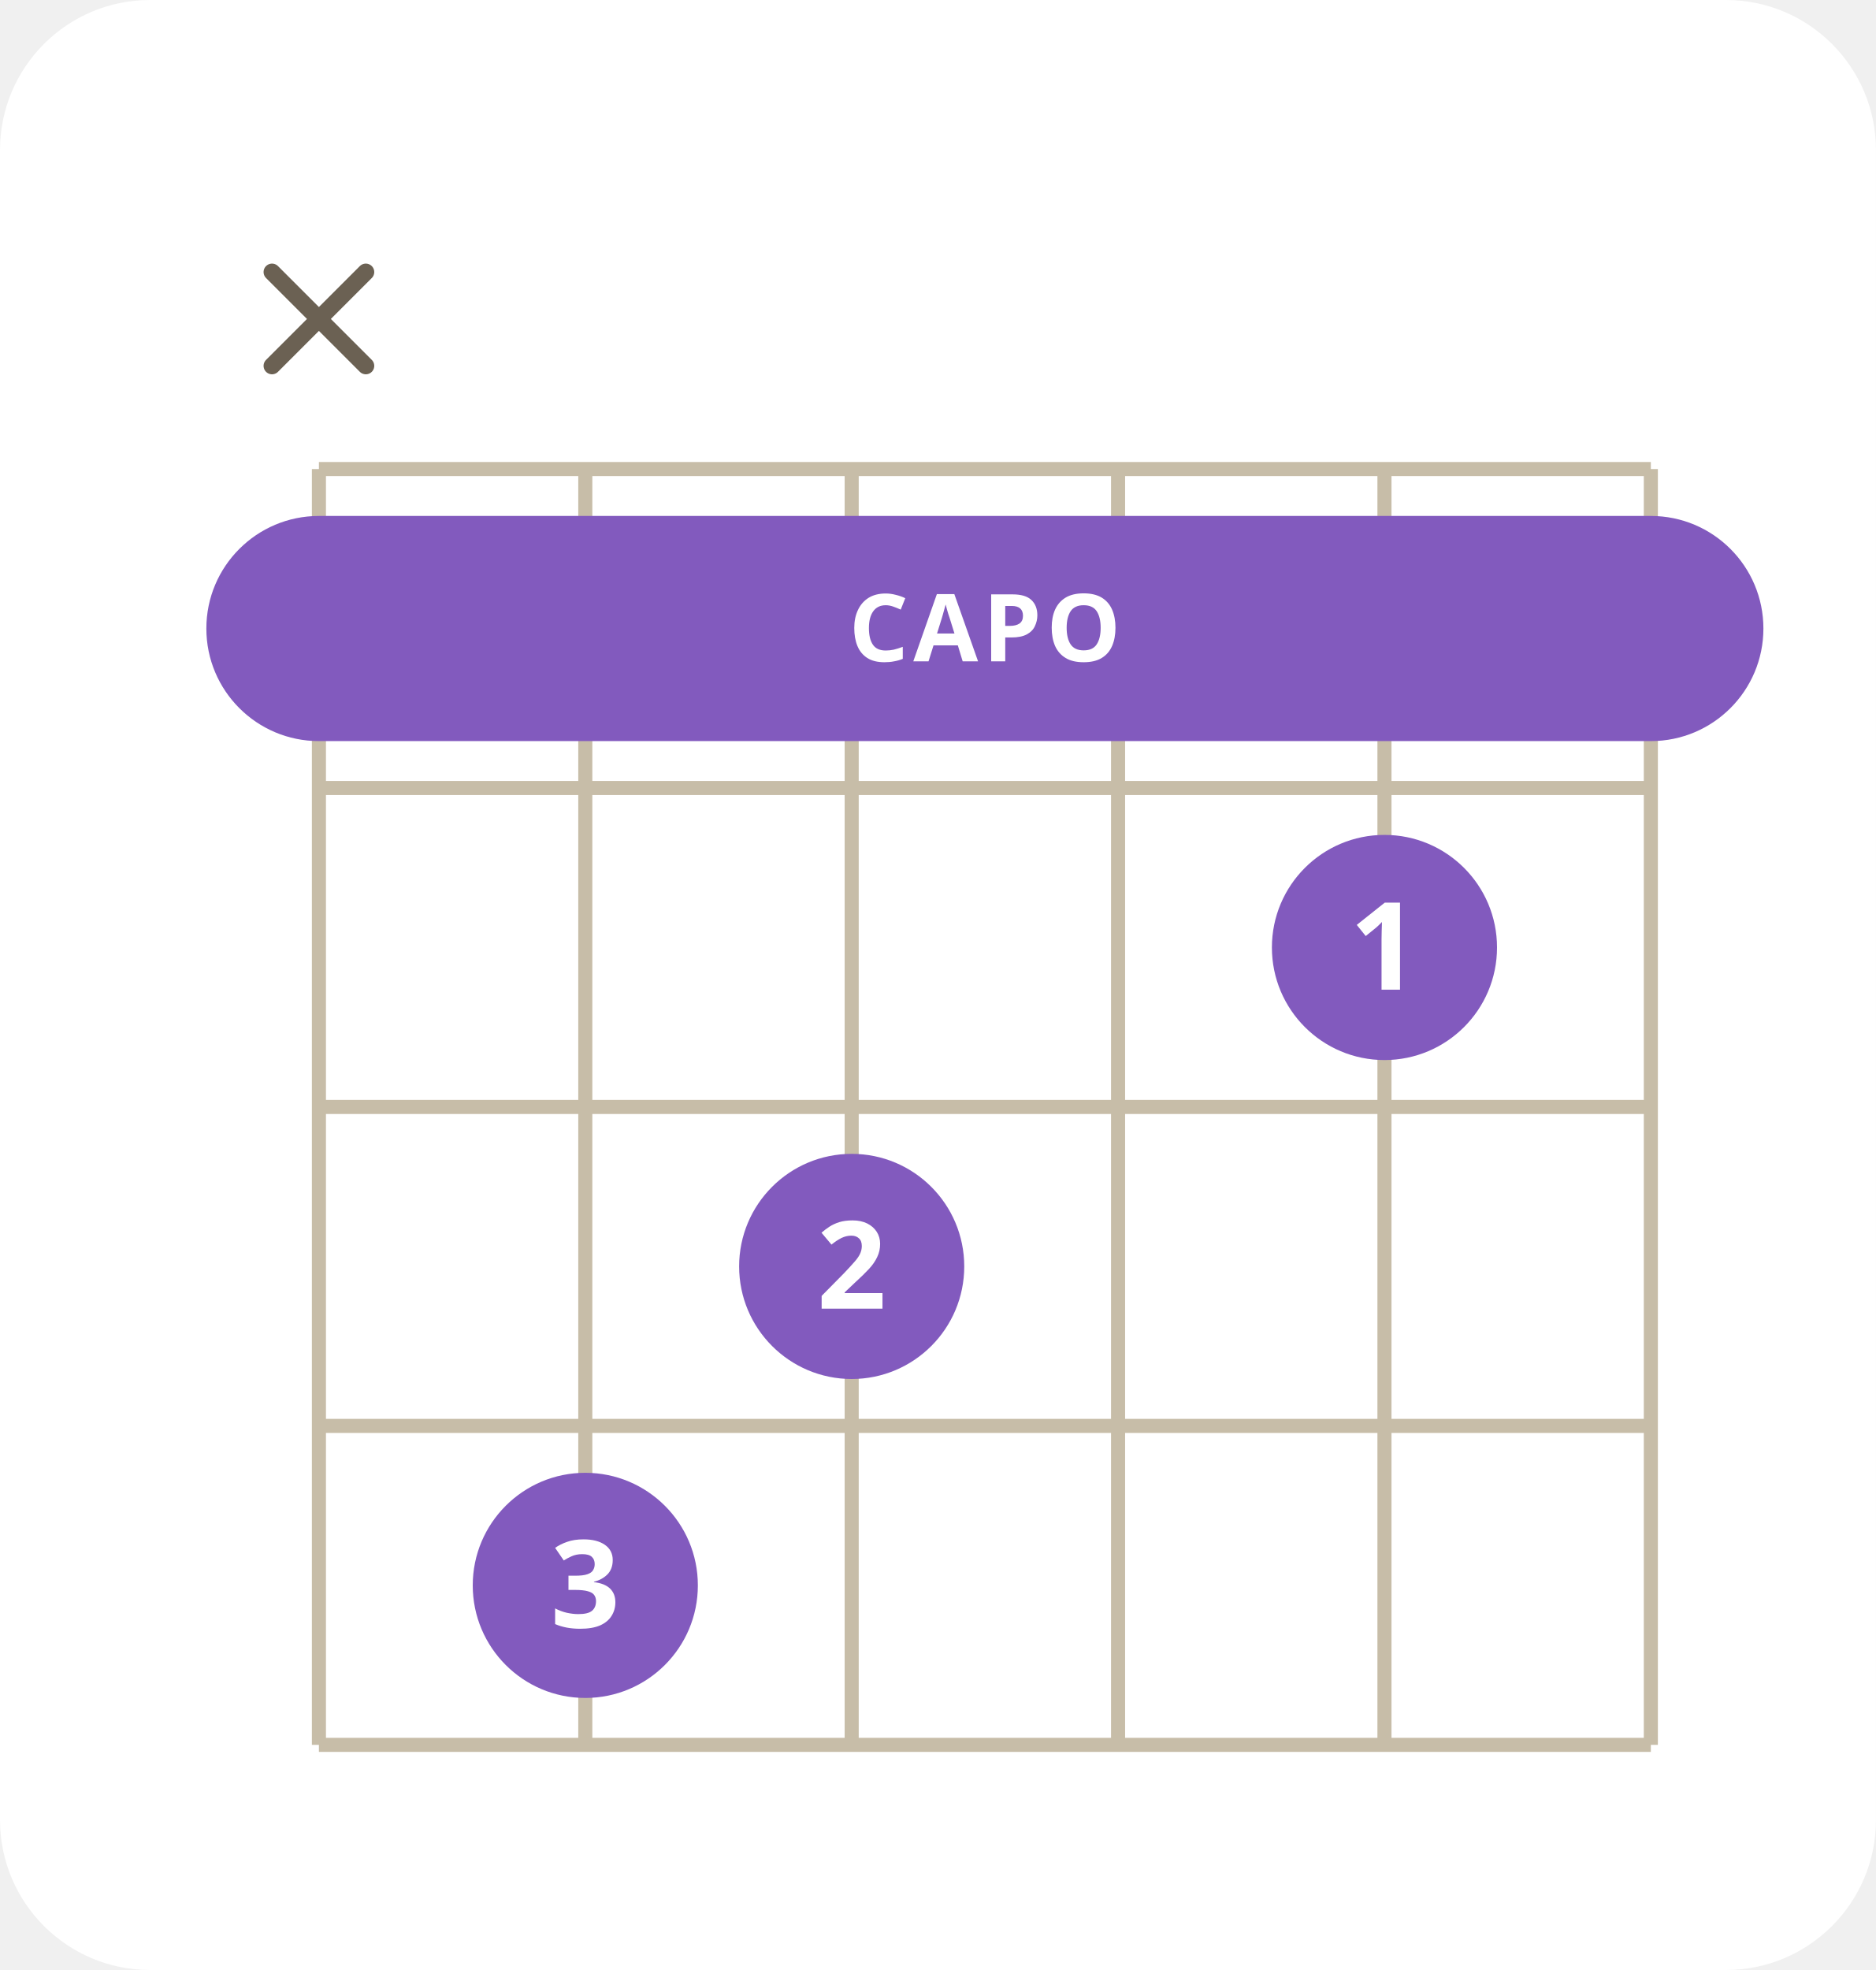
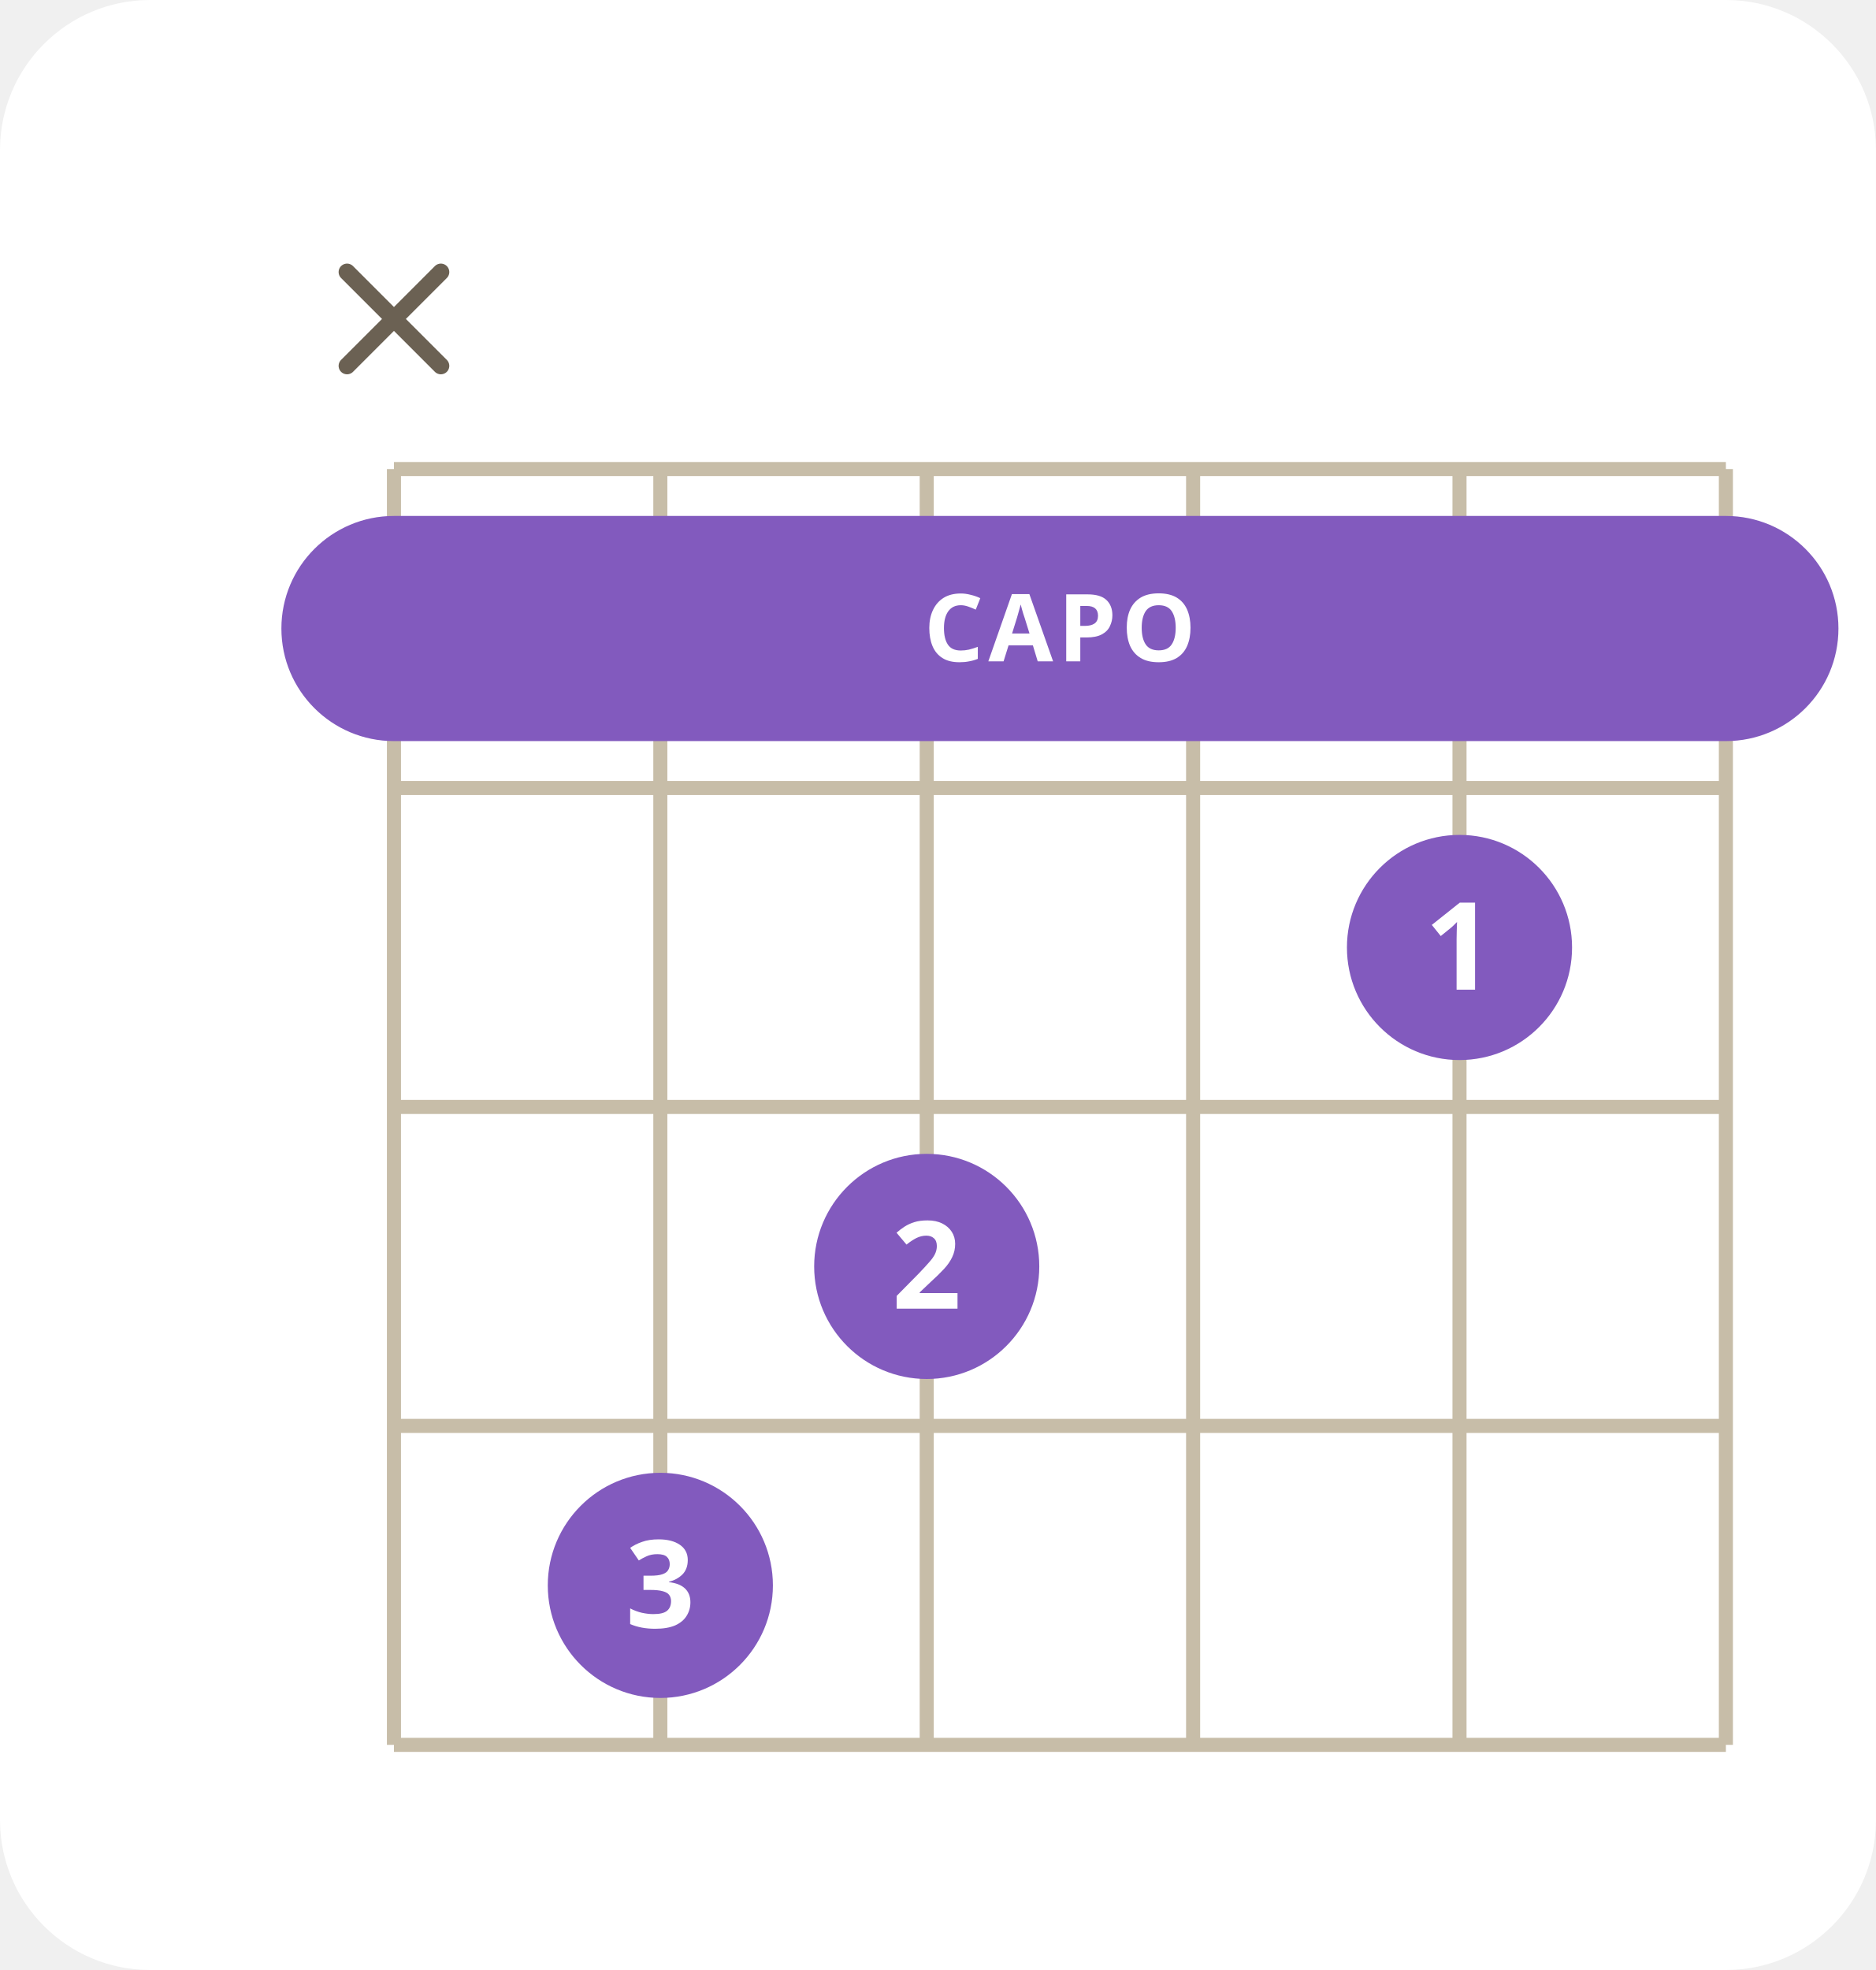
<svg xmlns="http://www.w3.org/2000/svg" viewBox="0 0 200 210" width="200" height="210" role="img" aria-label="D major (C shape, capo 2) chord diagram">
  <rect x="0" y="0" width="200" height="210" rx="16" fill="#ffffff" />
-   <line x1="34" y1="50" x2="34" y2="186" stroke="#c7bda8" stroke-width="1.5" />
-   <line x1="62.4" y1="50" x2="62.4" y2="186" stroke="#c7bda8" stroke-width="1.5" />
-   <line x1="90.8" y1="50" x2="90.8" y2="186" stroke="#c7bda8" stroke-width="1.5" />
-   <line x1="119.2" y1="50" x2="119.2" y2="186" stroke="#c7bda8" stroke-width="1.5" />
-   <line x1="147.6" y1="50" x2="147.6" y2="186" stroke="#c7bda8" stroke-width="1.5" />
-   <line x1="176" y1="50" x2="176" y2="186" stroke="#c7bda8" stroke-width="1.5" />
-   <line x1="34" y1="50" x2="176" y2="50" stroke="#c7bda8" stroke-width="1.5" />
-   <line x1="34" y1="84" x2="176" y2="84" stroke="#c7bda8" stroke-width="1.5" />
-   <line x1="34" y1="118" x2="176" y2="118" stroke="#c7bda8" stroke-width="1.5" />
-   <line x1="34" y1="152" x2="176" y2="152" stroke="#c7bda8" stroke-width="1.5" />
-   <line x1="34" y1="186" x2="176" y2="186" stroke="#c7bda8" stroke-width="1.5" />
-   <path d="M29 29 L39 39 M39 29 L29 39" stroke="#6b6153" stroke-width="1.8" stroke-linecap="round" />
-   <rect x="22" y="55" width="166" height="24" rx="12" fill="#825abe" />
-   <text x="105" y="70.5" text-anchor="middle" font-family="system-ui, sans-serif" font-size="10" font-weight="700" letter-spacing="0.5" fill="#ffffff">CAPO</text>
-   <circle cx="62.4" cy="169" r="12" fill="#825abe" />
-   <text x="62.4" y="173.5" text-anchor="middle" font-family="system-ui, sans-serif" font-size="13" font-weight="600" fill="#ffffff">3</text>
-   <circle cx="90.8" cy="135" r="12" fill="#825abe" />
-   <text x="90.8" y="139.5" text-anchor="middle" font-family="system-ui, sans-serif" font-size="13" font-weight="600" fill="#ffffff">2</text>
-   <circle cx="147.6" cy="101" r="12" fill="#825abe" />
-   <text x="147.6" y="105.5" text-anchor="middle" font-family="system-ui, sans-serif" font-size="13" font-weight="600" fill="#ffffff">1</text>
+   <line x1="42" y1="50" x2="42" y2="186" stroke="#c7bda8" stroke-width="1.5" />
+   <line x1="70.4" y1="50" x2="70.4" y2="186" stroke="#c7bda8" stroke-width="1.5" />
+   <line x1="98.8" y1="50" x2="98.8" y2="186" stroke="#c7bda8" stroke-width="1.5" />
+   <line x1="127.2" y1="50" x2="127.2" y2="186" stroke="#c7bda8" stroke-width="1.5" />
+   <line x1="155.6" y1="50" x2="155.6" y2="186" stroke="#c7bda8" stroke-width="1.5" />
+   <line x1="184" y1="50" x2="184" y2="186" stroke="#c7bda8" stroke-width="1.5" />
+   <line x1="42" y1="50" x2="184" y2="50" stroke="#c7bda8" stroke-width="1.5" />
+   <line x1="42" y1="84" x2="184" y2="84" stroke="#c7bda8" stroke-width="1.5" />
+   <line x1="42" y1="118" x2="184" y2="118" stroke="#c7bda8" stroke-width="1.5" />
+   <line x1="42" y1="152" x2="184" y2="152" stroke="#c7bda8" stroke-width="1.5" />
+   <line x1="42" y1="186" x2="184" y2="186" stroke="#c7bda8" stroke-width="1.5" />
+   <path d="M37 29 L47 39 M47 29 L37 39" stroke="#6b6153" stroke-width="1.8" stroke-linecap="round" />
+   <rect x="30" y="55" width="166" height="24" rx="12" fill="#825abe" />
+   <text x="113" y="70.5" text-anchor="middle" font-family="system-ui, sans-serif" font-size="10" font-weight="700" letter-spacing="0.5" fill="#ffffff">CAPO</text>
+   <circle cx="70.4" cy="169" r="12" fill="#825abe" />
+   <text x="70.4" y="173.5" text-anchor="middle" font-family="system-ui, sans-serif" font-size="13" font-weight="600" fill="#ffffff">3</text>
+   <circle cx="98.8" cy="135" r="12" fill="#825abe" />
+   <text x="98.8" y="139.5" text-anchor="middle" font-family="system-ui, sans-serif" font-size="13" font-weight="600" fill="#ffffff">2</text>
+   <circle cx="155.6" cy="101" r="12" fill="#825abe" />
+   <text x="155.6" y="105.5" text-anchor="middle" font-family="system-ui, sans-serif" font-size="13" font-weight="600" fill="#ffffff">1</text>
</svg>
